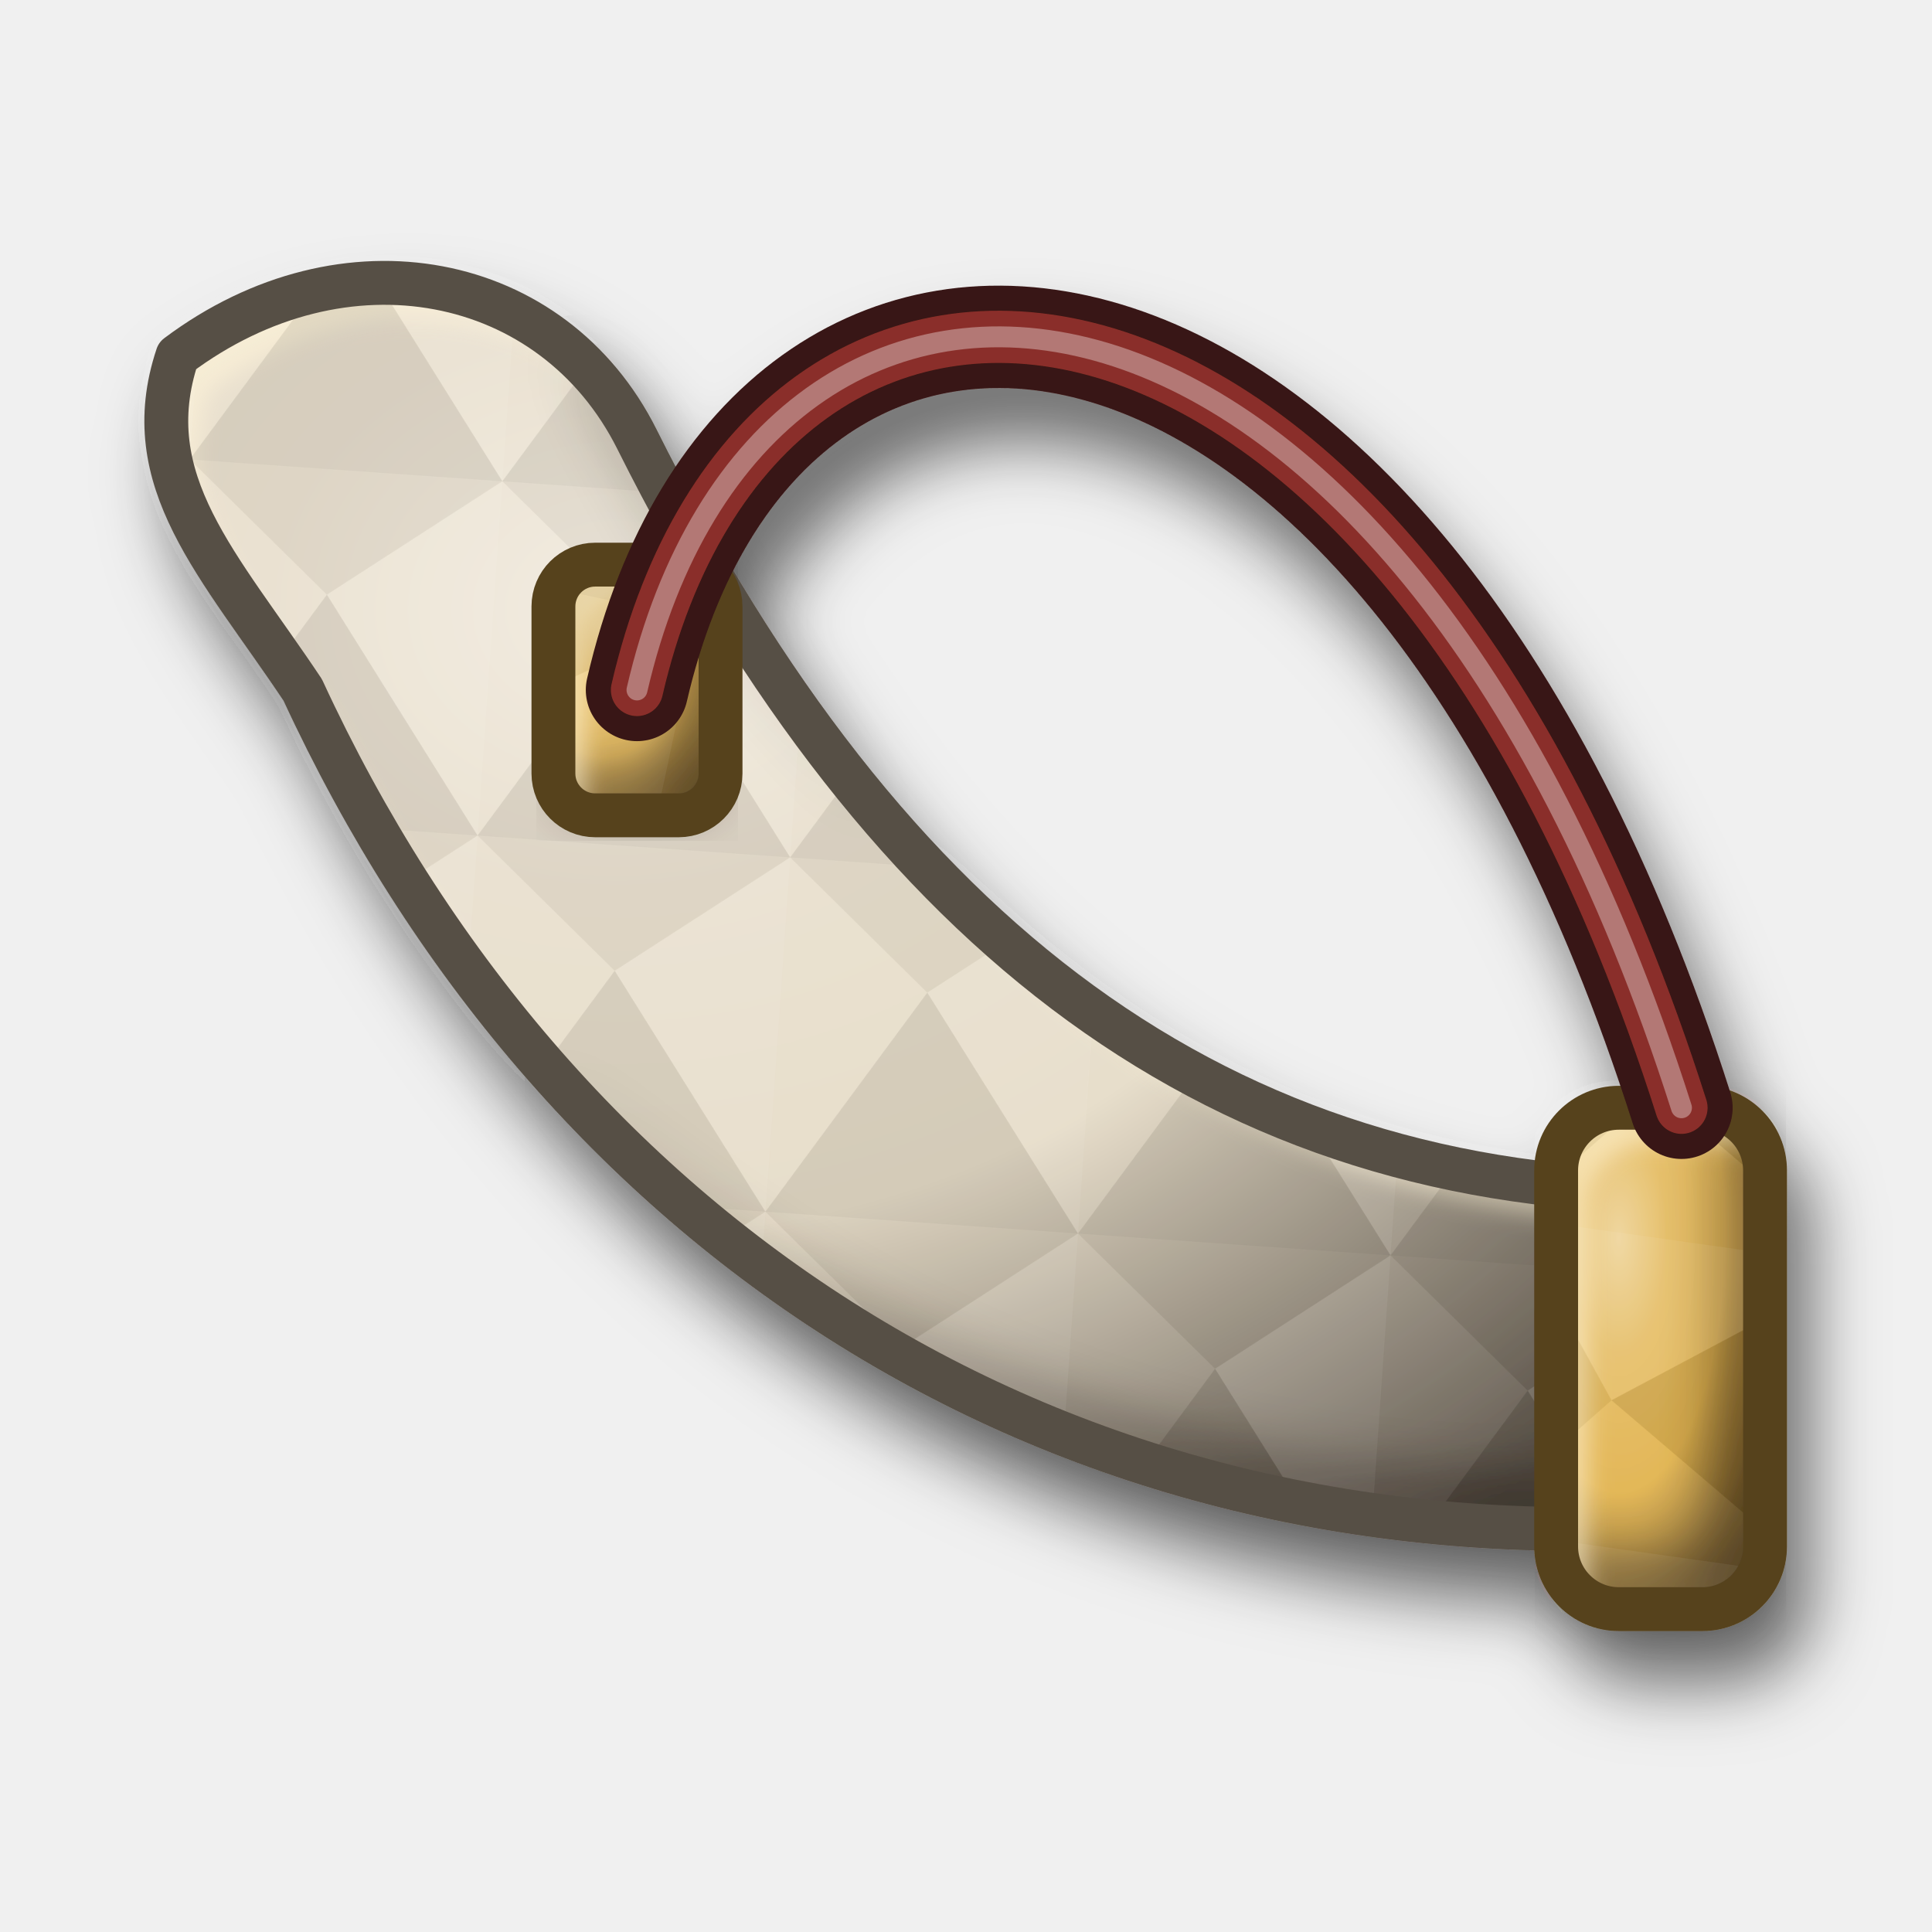
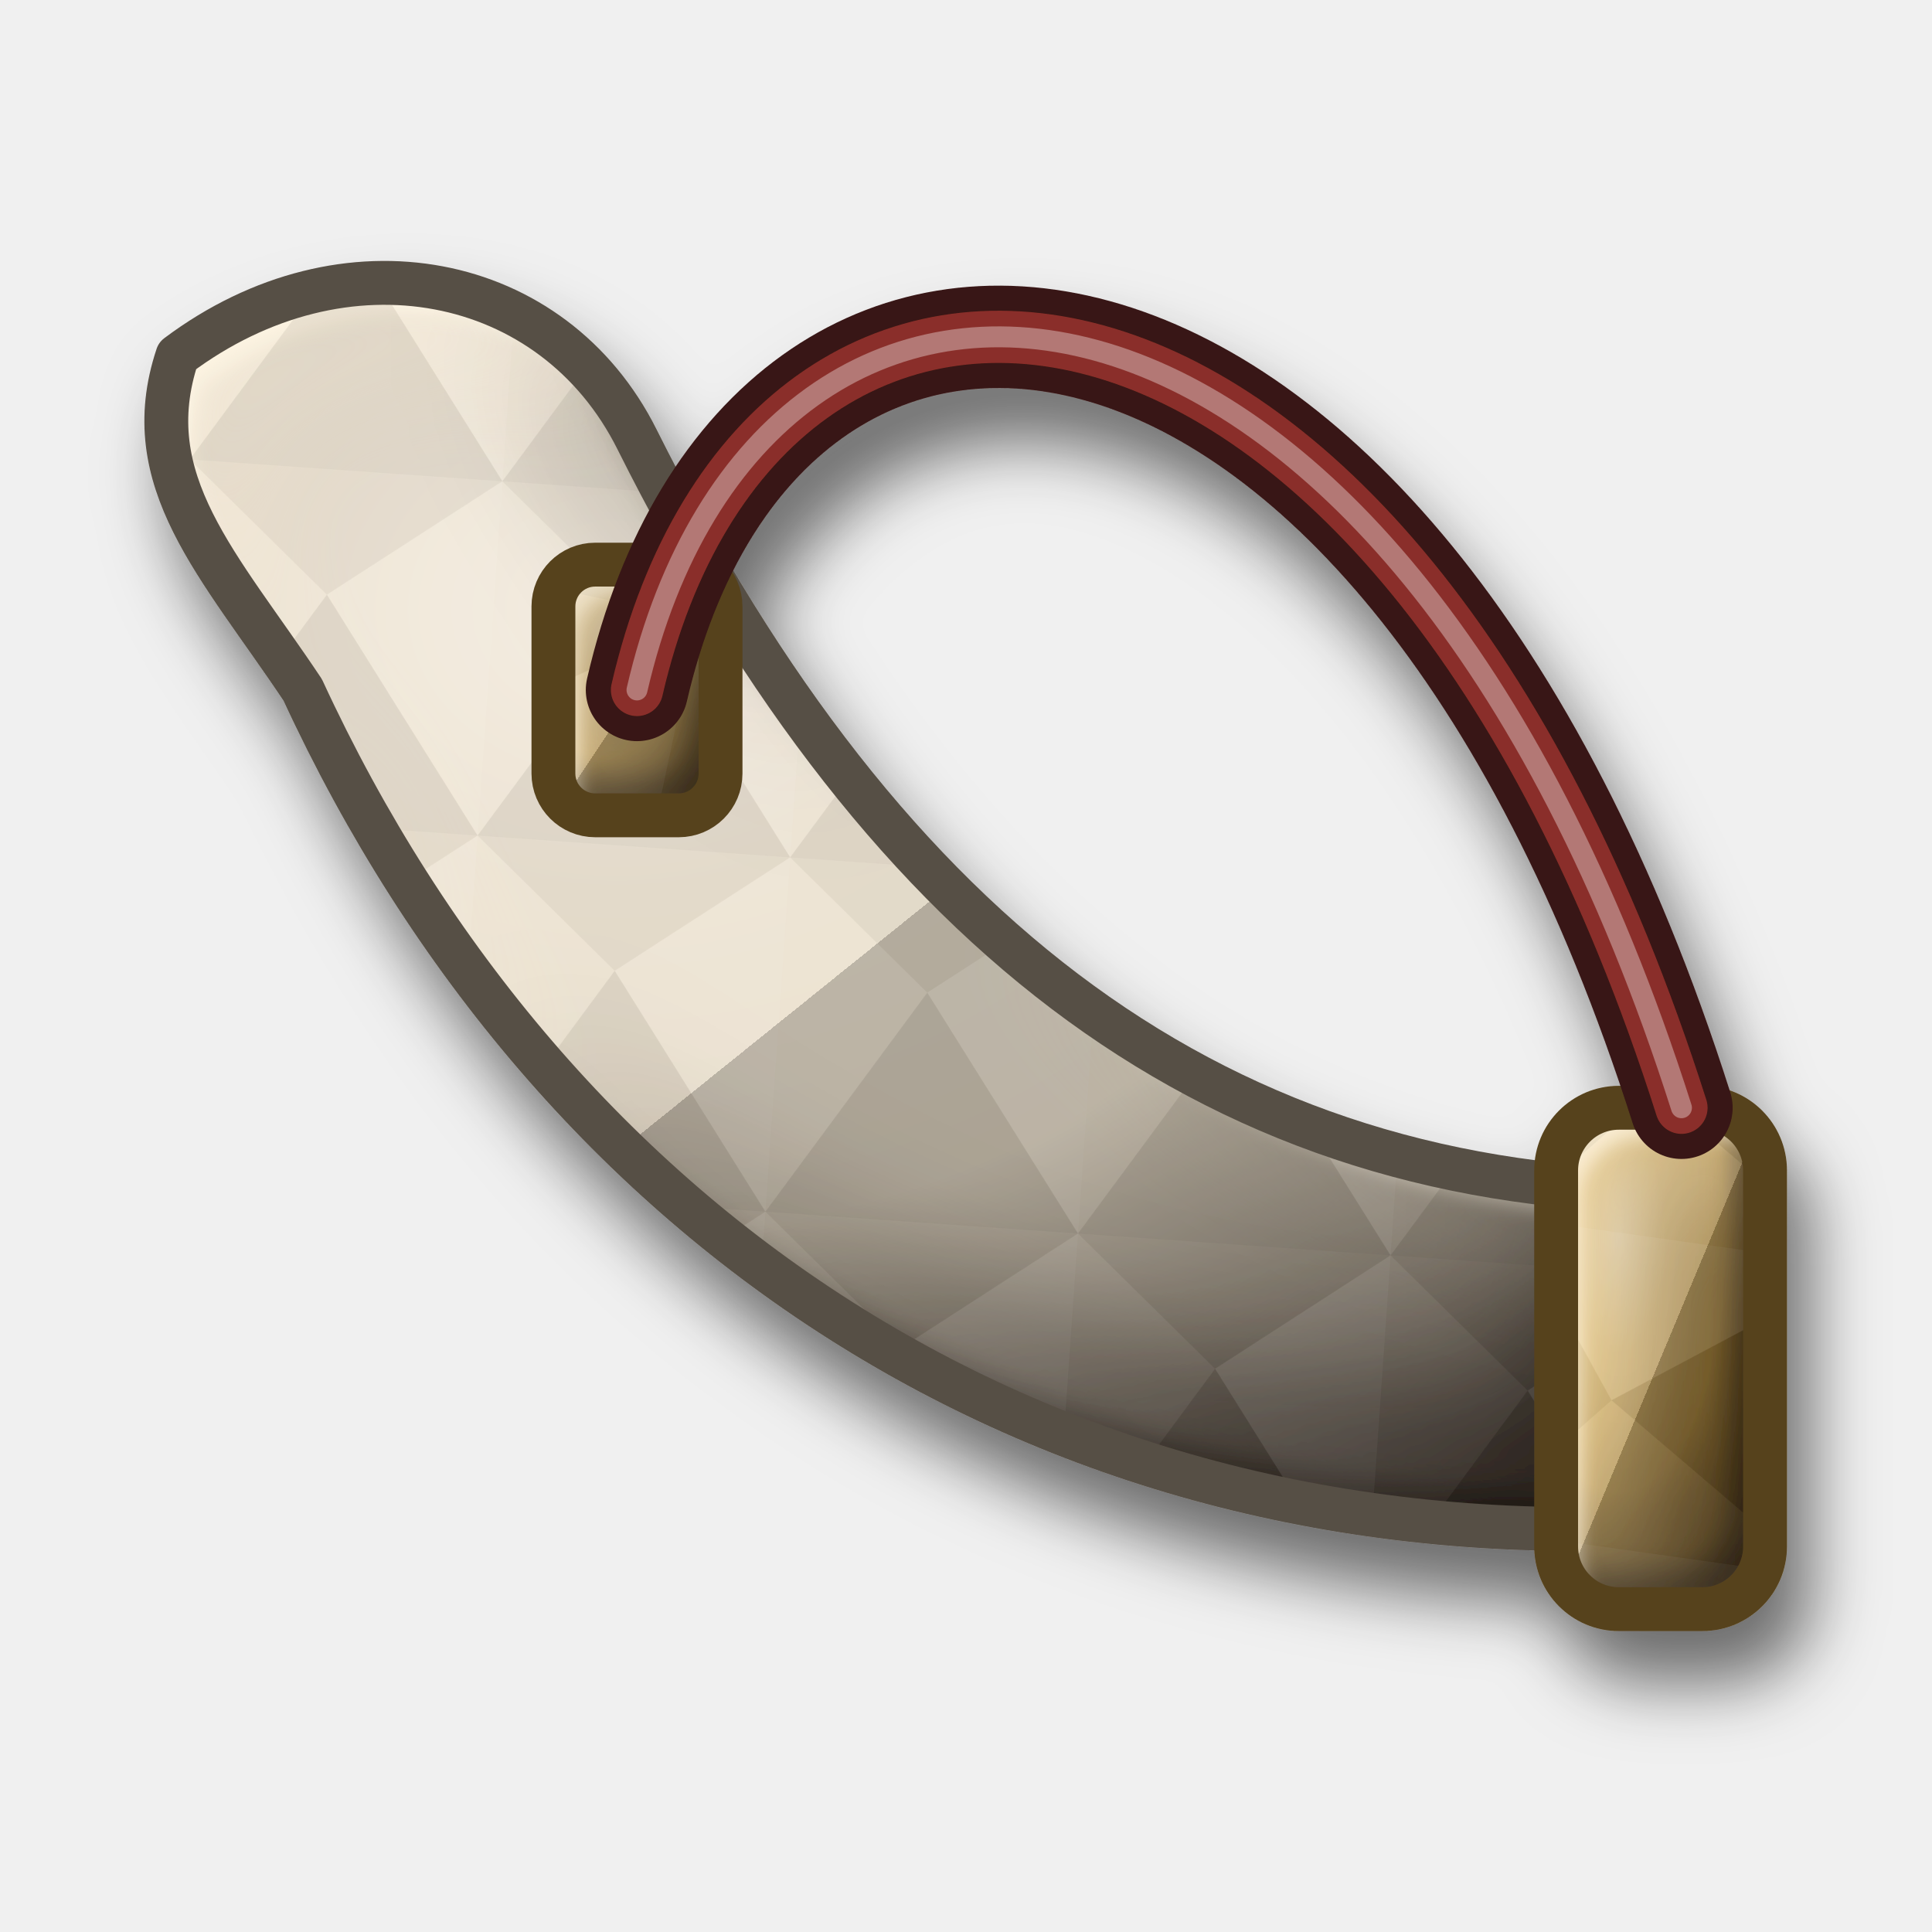
<svg xmlns="http://www.w3.org/2000/svg" width="128" height="128" viewBox="0 0 96 96">
  <defs>
    <filter id="bev" x="-10%" y="-10%" width="120%" height="120%" color-interpolation-filters="sRGB">
      <feOffset in="SourceAlpha" dx="1.5" dy="1.7" result="o1" />
      <feComposite in="SourceAlpha" in2="o1" operator="out" result="e1" />
      <feGaussianBlur in="e1" stdDeviation="0.55" result="b1" />
      <feFlood flood-color="#fff3d6" flood-opacity="0.62" />
      <feComposite in2="b1" operator="in" result="hi" />
      <feOffset in="SourceAlpha" dx="-2.2" dy="-2.4" result="o2" />
      <feComposite in="SourceAlpha" in2="o2" operator="out" result="e2" />
      <feGaussianBlur in="e2" stdDeviation="1.3" result="b2" />
      <feFlood flood-color="#140b05" flood-opacity="0.42" />
      <feComposite in2="b2" operator="in" result="lo" />
      <feMerge>
        <feMergeNode in="SourceGraphic" />
        <feMergeNode in="lo" />
        <feMergeNode in="hi" />
      </feMerge>
    </filter>
    <filter id="sculpt" x="-10%" y="-10%" width="120%" height="120%" color-interpolation-filters="sRGB">
      <feOffset in="SourceAlpha" dx="4.2" dy="4.6" result="wideo" />
      <feComposite in="SourceAlpha" in2="wideo" operator="out" result="widee" />
      <feGaussianBlur in="widee" stdDeviation="2.4" result="wideb" />
      <feComposite in="wideb" in2="SourceAlpha" operator="in" result="widec" />
      <feFlood flood-color="#fff4dc" flood-opacity="0.3" />
      <feComposite in2="widec" operator="in" result="wide" />
      <feOffset in="SourceAlpha" dx="1.2" dy="1.4" result="rimo" />
      <feComposite in="SourceAlpha" in2="rimo" operator="out" result="rime" />
      <feGaussianBlur in="rime" stdDeviation="0.45" result="rimb" />
      <feComposite in="rimb" in2="SourceAlpha" operator="in" result="rimc" />
      <feFlood flood-color="#fff6e2" flood-opacity="0.8" />
      <feComposite in2="rimc" operator="in" result="rim" />
      <feOffset in="SourceAlpha" dx="-5.5" dy="-6" result="formo" />
      <feComposite in="SourceAlpha" in2="formo" operator="out" result="forme" />
      <feGaussianBlur in="forme" stdDeviation="3.2" result="formb" />
      <feComposite in="formb" in2="SourceAlpha" operator="in" result="formc" />
      <feFlood flood-color="#0e0703" flood-opacity="0.55" />
      <feComposite in2="formc" operator="in" result="form" />
      <feOffset in="SourceAlpha" dx="-1.5" dy="-1.7" result="edgeo" />
      <feComposite in="SourceAlpha" in2="edgeo" operator="out" result="edgee" />
      <feGaussianBlur in="edgee" stdDeviation="0.7" result="edgeb" />
      <feComposite in="edgeb" in2="SourceAlpha" operator="in" result="edgec" />
      <feFlood flood-color="#120a05" flood-opacity="0.55" />
      <feComposite in2="edgec" operator="in" result="edge" />
      <feMerge>
        <feMergeNode in="SourceGraphic" />
        <feMergeNode in="form" />
        <feMergeNode in="edge" />
        <feMergeNode in="wide" />
        <feMergeNode in="rim" />
      </feMerge>
    </filter>
    <filter id="sculptLight" x="-10%" y="-10%" width="120%" height="120%" color-interpolation-filters="sRGB">
      <feOffset in="SourceAlpha" dx="4.2" dy="4.6" result="wideo" />
      <feComposite in="SourceAlpha" in2="wideo" operator="out" result="widee" />
      <feGaussianBlur in="widee" stdDeviation="2.4" result="wideb" />
      <feComposite in="wideb" in2="SourceAlpha" operator="in" result="widec" />
      <feFlood flood-color="#fff4dc" flood-opacity="0.3" />
      <feComposite in2="widec" operator="in" result="wide" />
      <feOffset in="SourceAlpha" dx="1.2" dy="1.4" result="rimo" />
      <feComposite in="SourceAlpha" in2="rimo" operator="out" result="rime" />
      <feGaussianBlur in="rime" stdDeviation="0.45" result="rimb" />
      <feComposite in="rimb" in2="SourceAlpha" operator="in" result="rimc" />
      <feFlood flood-color="#fff6e2" flood-opacity="0.8" />
      <feComposite in2="rimc" operator="in" result="rim" />
      <feOffset in="SourceAlpha" dx="-5.5" dy="-6" result="formo" />
      <feComposite in="SourceAlpha" in2="formo" operator="out" result="forme" />
      <feGaussianBlur in="forme" stdDeviation="3.2" result="formb" />
      <feComposite in="formb" in2="SourceAlpha" operator="in" result="formc" />
      <feFlood flood-color="#0e0703" flood-opacity="0.55" />
      <feComposite in2="formc" operator="in" result="form" />
      <feOffset in="SourceAlpha" dx="-1.5" dy="-1.7" result="edgeo" />
      <feComposite in="SourceAlpha" in2="edgeo" operator="out" result="edgee" />
      <feGaussianBlur in="edgee" stdDeviation="0.7" result="edgeb" />
      <feComposite in="edgeb" in2="SourceAlpha" operator="in" result="edgec" />
      <feFlood flood-color="#120a05" flood-opacity="0.55" />
      <feComposite in2="edgec" operator="in" result="edge" />
      <feMerge>
        <feMergeNode in="form" />
        <feMergeNode in="edge" />
        <feMergeNode in="wide" />
        <feMergeNode in="rim" />
      </feMerge>
    </filter>
    <linearGradient id="planes" x1="0" y1="0" x2="1" y2="1">
      <stop offset="0.5" stop-color="#fff6e6" stop-opacity="0.16" />
      <stop offset="0.5" stop-color="#0b0603" stop-opacity="0.2" />
    </linearGradient>
    <filter id="paint" x="-20%" y="-20%" width="140%" height="145%" color-interpolation-filters="sRGB">
-       <feTurbulence type="fractalNoise" baseFrequency="0.22" numOctaves="2" seed="95" result="n" />
+       <feTurbulence type="fractalNoise" baseFrequency="0.22" numOctaves="2" seed="89" result="n" />
      <feColorMatrix in="n" type="matrix" values="0.14 0.14 0.14 0 0.29  0.14 0.14 0.14 0 0.29  0.14 0.14 0.14 0 0.29  0 0 0 0 1" result="ng" />
      <feBlend in="ng" in2="SourceGraphic" mode="soft-light" result="t" />
      <feComposite in="t" in2="SourceAlpha" operator="in" result="tex" />
      <feDropShadow in="tex" dx="1.2" dy="2.6" stdDeviation="1.7" flood-color="#000" flood-opacity="0.55" />
    </filter>
    <radialGradient id="g0" cx="0.3" cy="0.26" r="0.92">
      <stop offset="0" stop-color="#f1ebdf" />
      <stop offset="0.25" stop-color="#e9e0cf" />
      <stop offset="0.55" stop-color="#e6dcc8" />
      <stop offset="1" stop-color="#5b5349" />
    </radialGradient>
    <pattern id="f1" width="17" height="15" patternUnits="userSpaceOnUse" patternTransform="rotate(94)">
      <path d="M0 0 L17 0 L6 8Z" fill="#fff" fill-opacity="0.1" />
      <path d="M6 8 L17 0 L17 15Z" fill="#000" fill-opacity="0.08" />
      <path d="M0 0 L6 8 L0 15Z" fill="#000" fill-opacity="0.05" />
      <path d="M0 15 L6 8 L17 15Z" fill="#fff" fill-opacity="0.05" />
    </pattern>
    <radialGradient id="g2" cx="0.3" cy="0.26" r="0.92">
      <stop offset="0" stop-color="#eed49a" />
      <stop offset="0.25" stop-color="#e5bd65" />
      <stop offset="0.55" stop-color="#e2b450" />
      <stop offset="1" stop-color="#5a4520" />
    </radialGradient>
    <pattern id="f3" width="17" height="15" patternUnits="userSpaceOnUse" patternTransform="rotate(8)">
      <path d="M0 0 L17 0 L6 8Z" fill="#fff" fill-opacity="0.1" />
      <path d="M6 8 L17 0 L17 15Z" fill="#000" fill-opacity="0.08" />
      <path d="M0 0 L6 8 L0 15Z" fill="#000" fill-opacity="0.05" />
      <path d="M0 15 L6 8 L17 15Z" fill="#fff" fill-opacity="0.05" />
    </pattern>
    <radialGradient id="g4" cx="0.3" cy="0.26" r="0.92">
      <stop offset="0" stop-color="#eed49a" />
      <stop offset="0.25" stop-color="#e5bd65" />
      <stop offset="0.55" stop-color="#e2b450" />
      <stop offset="1" stop-color="#5a4520" />
    </radialGradient>
    <pattern id="f5" width="17" height="15" patternUnits="userSpaceOnUse" patternTransform="rotate(102)">
      <path d="M0 0 L17 0 L6 8Z" fill="#fff" fill-opacity="0.1" />
      <path d="M6 8 L17 0 L17 15Z" fill="#000" fill-opacity="0.08" />
      <path d="M0 0 L6 8 L0 15Z" fill="#000" fill-opacity="0.05" />
      <path d="M0 15 L6 8 L17 15Z" fill="#fff" fill-opacity="0.05" />
    </pattern>
  </defs>
  <g filter="url(#paint)">
    <g id="art" transform="translate(48 47) scale(1.038) translate(-49.75 -58.25)">
-       <path d="M12 30 C20 24 30 26 34 34 C46 58 62 70 84 70 V86 C54 88 30 72 18 46 C14 40 10 36 12 30Z" fill="url(#g0)" filter="url(#bev)" />
+       <path d="M12 30 C20 24 30 26 34 34 C46 58 62 70 84 70 V86 C54 88 30 72 18 46 C14 40 10 36 12 30Z" fill="url(#g0)" filter="url(#sculpt)" />
      <path d="M12 30 C20 24 30 26 34 34 C46 58 62 70 84 70 V86 C54 88 30 72 18 46 C14 40 10 36 12 30Z" fill="url(#f1)" />
+       <path d="M12 30 C20 24 30 26 34 34 C46 58 62 70 84 70 V86 C54 88 30 72 18 46 C14 40 10 36 12 30Z" fill="url(#planes)" />
      <path d="M12 30 C20 24 30 26 34 34 C46 58 62 70 84 70 V86 C54 88 30 72 18 46 C14 40 10 36 12 30Z" fill="none" stroke="#574f45" stroke-width="2.1" stroke-linejoin="round" stroke-linecap="round" />
-       <rect x="78" y="66" width="10" height="24" rx="3" fill="url(#g2)" filter="url(#bev)" />
+       <rect x="78" y="66" width="10" height="24" rx="3" fill="url(#g2)" filter="url(#sculpt)" />
      <rect x="78" y="66" width="10" height="24" rx="3" fill="url(#f3)" />
+       <rect x="78" y="66" width="10" height="24" rx="3" fill="url(#planes)" />
      <rect x="78" y="66" width="10" height="24" rx="3" fill="none" stroke="#56421f" stroke-width="2.1" stroke-linejoin="round" stroke-linecap="round" />
-       <rect x="30" y="40" width="8" height="12" rx="2" fill="url(#g4)" filter="url(#bev)" />
+       <rect x="30" y="40" width="8" height="12" rx="2" fill="url(#g4)" filter="url(#sculpt)" />
      <rect x="30" y="40" width="8" height="12" rx="2" fill="url(#f5)" />
+       <rect x="30" y="40" width="8" height="12" rx="2" fill="url(#planes)" />
      <rect x="30" y="40" width="8" height="12" rx="2" fill="none" stroke="#56421f" stroke-width="2.1" stroke-linejoin="round" stroke-linecap="round" />
      <path d="M34 46 C40 20 70 22 84 66" fill="none" stroke="#371712" stroke-width="4.9" stroke-linejoin="round" stroke-linecap="round" />
      <path d="M34 46 C40 20 70 22 84 66" fill="none" stroke="#8a2f2a" stroke-width="2.5" stroke-linejoin="round" stroke-linecap="round" />
      <path d="M34 46 C40 20 70 22 84 66" fill="none" stroke="#b37875" stroke-width="1" stroke-linejoin="round" stroke-linecap="round" />
    </g>
  </g>
</svg>
